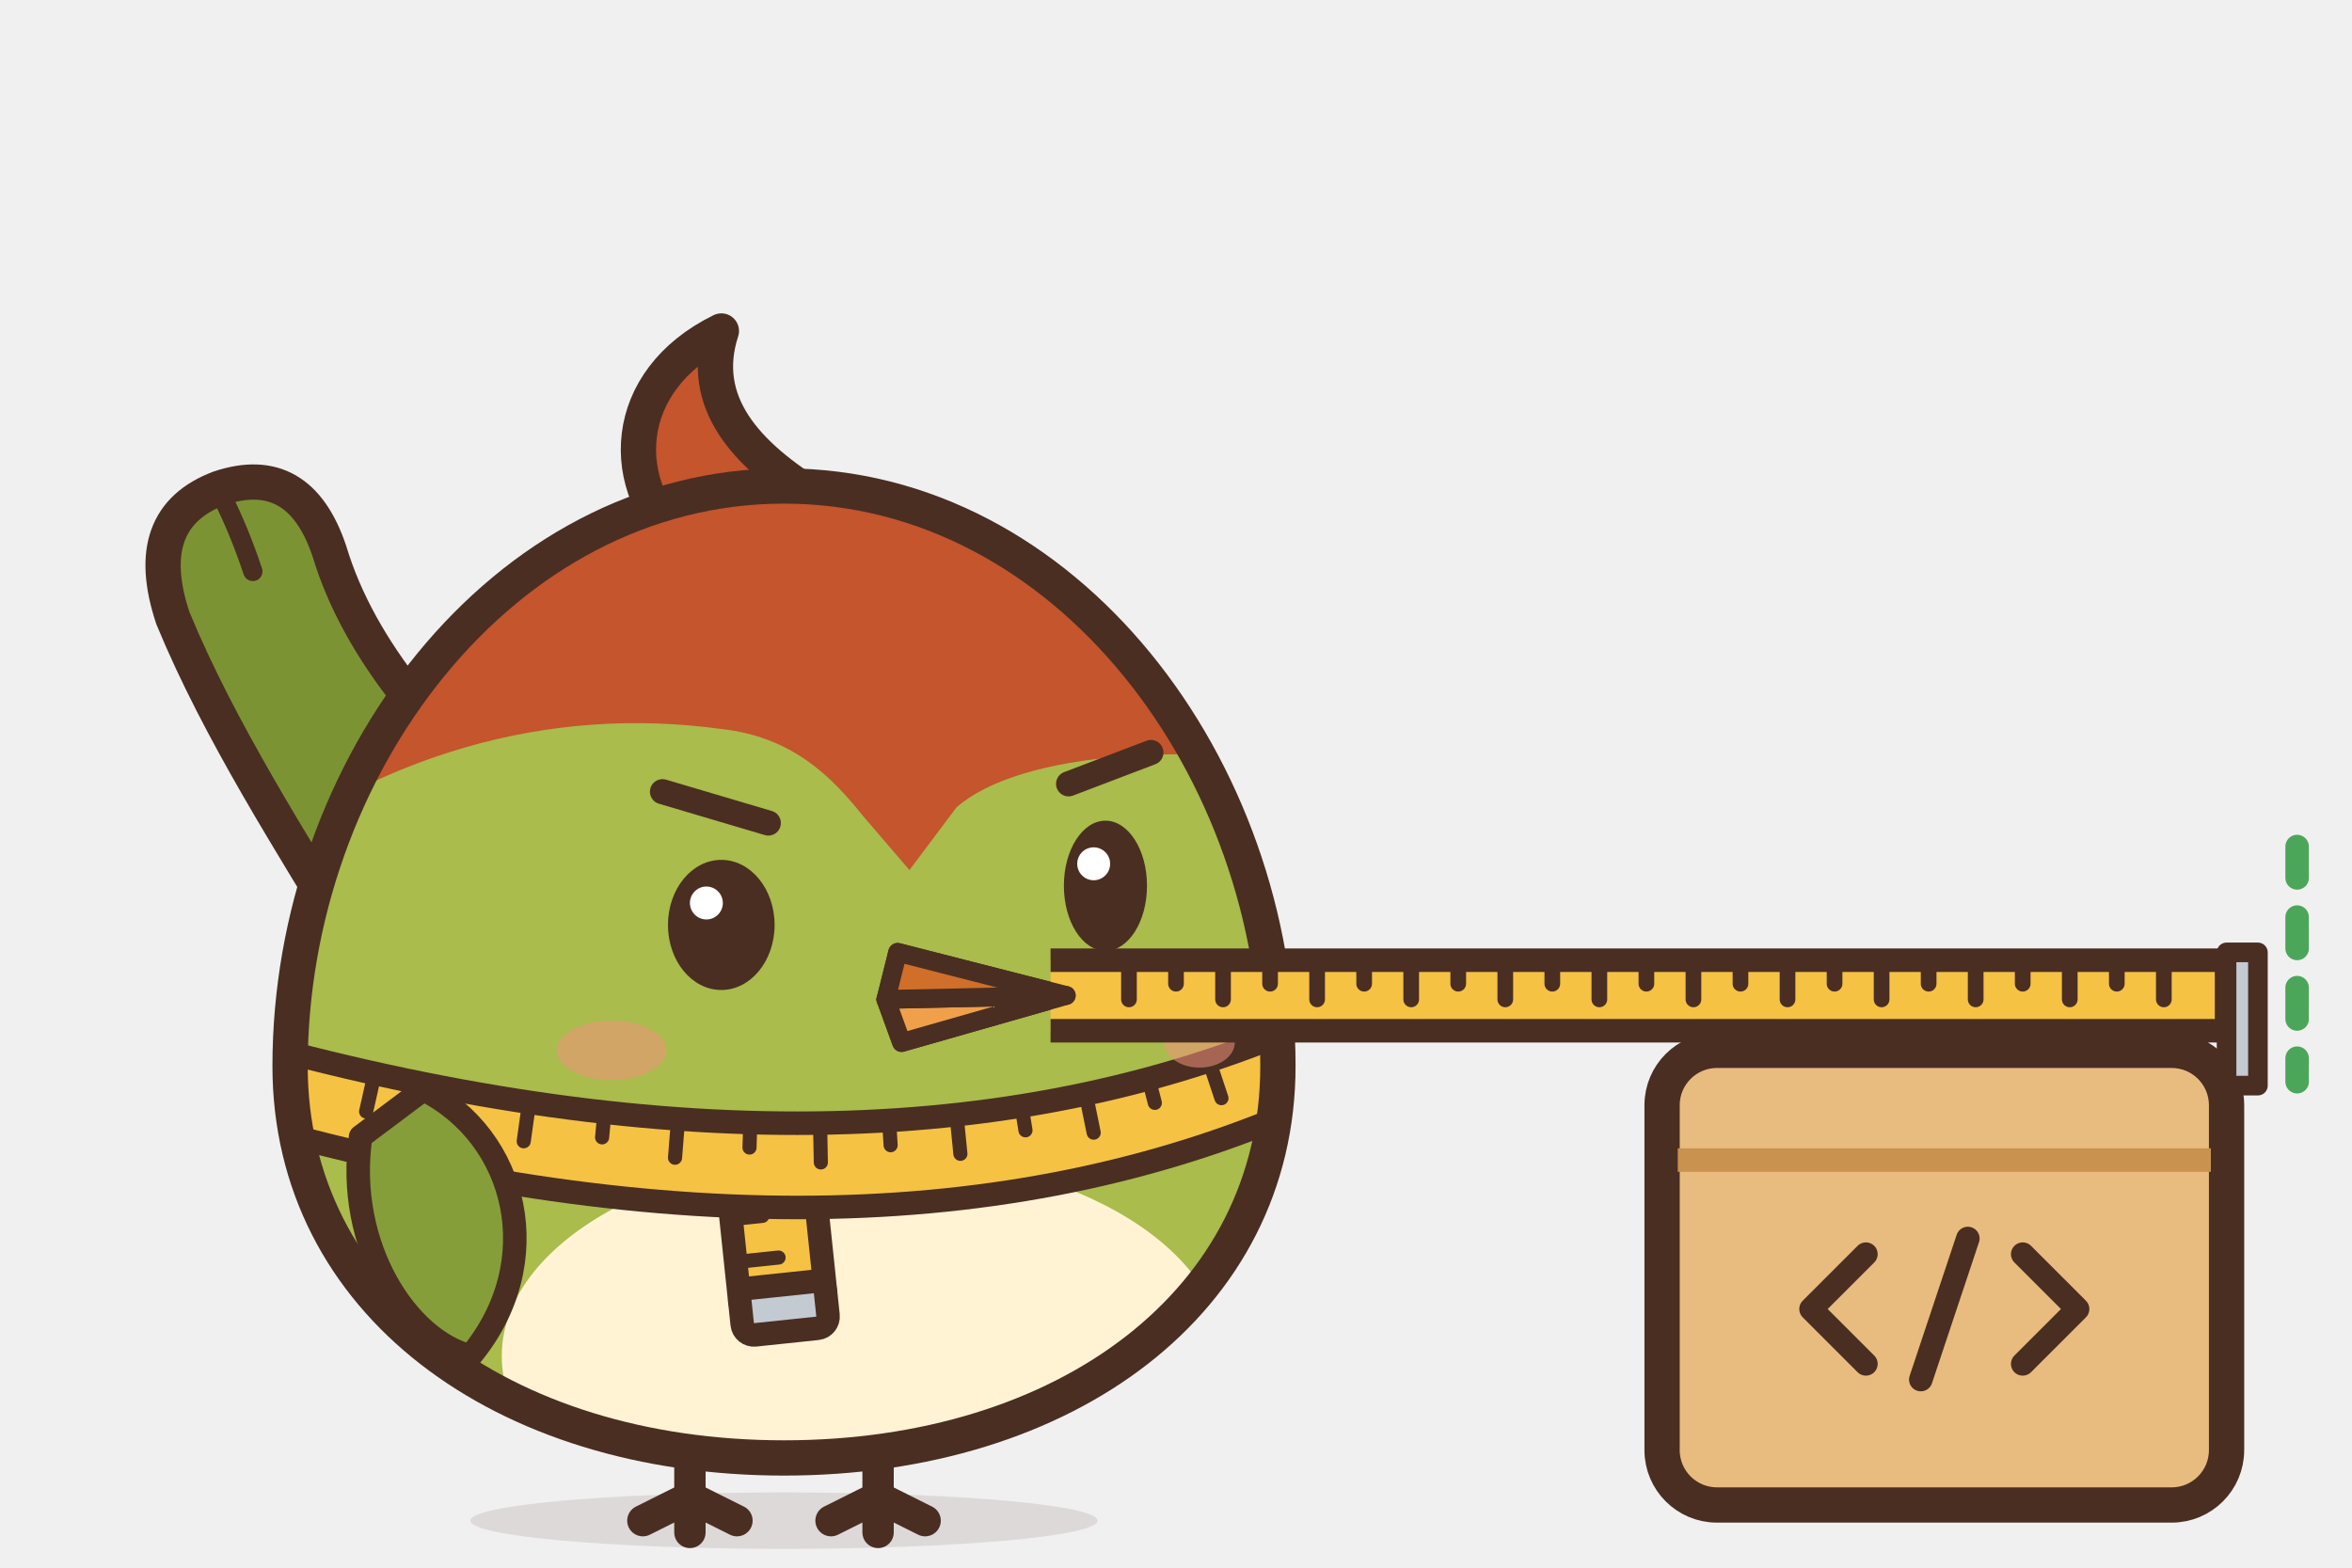
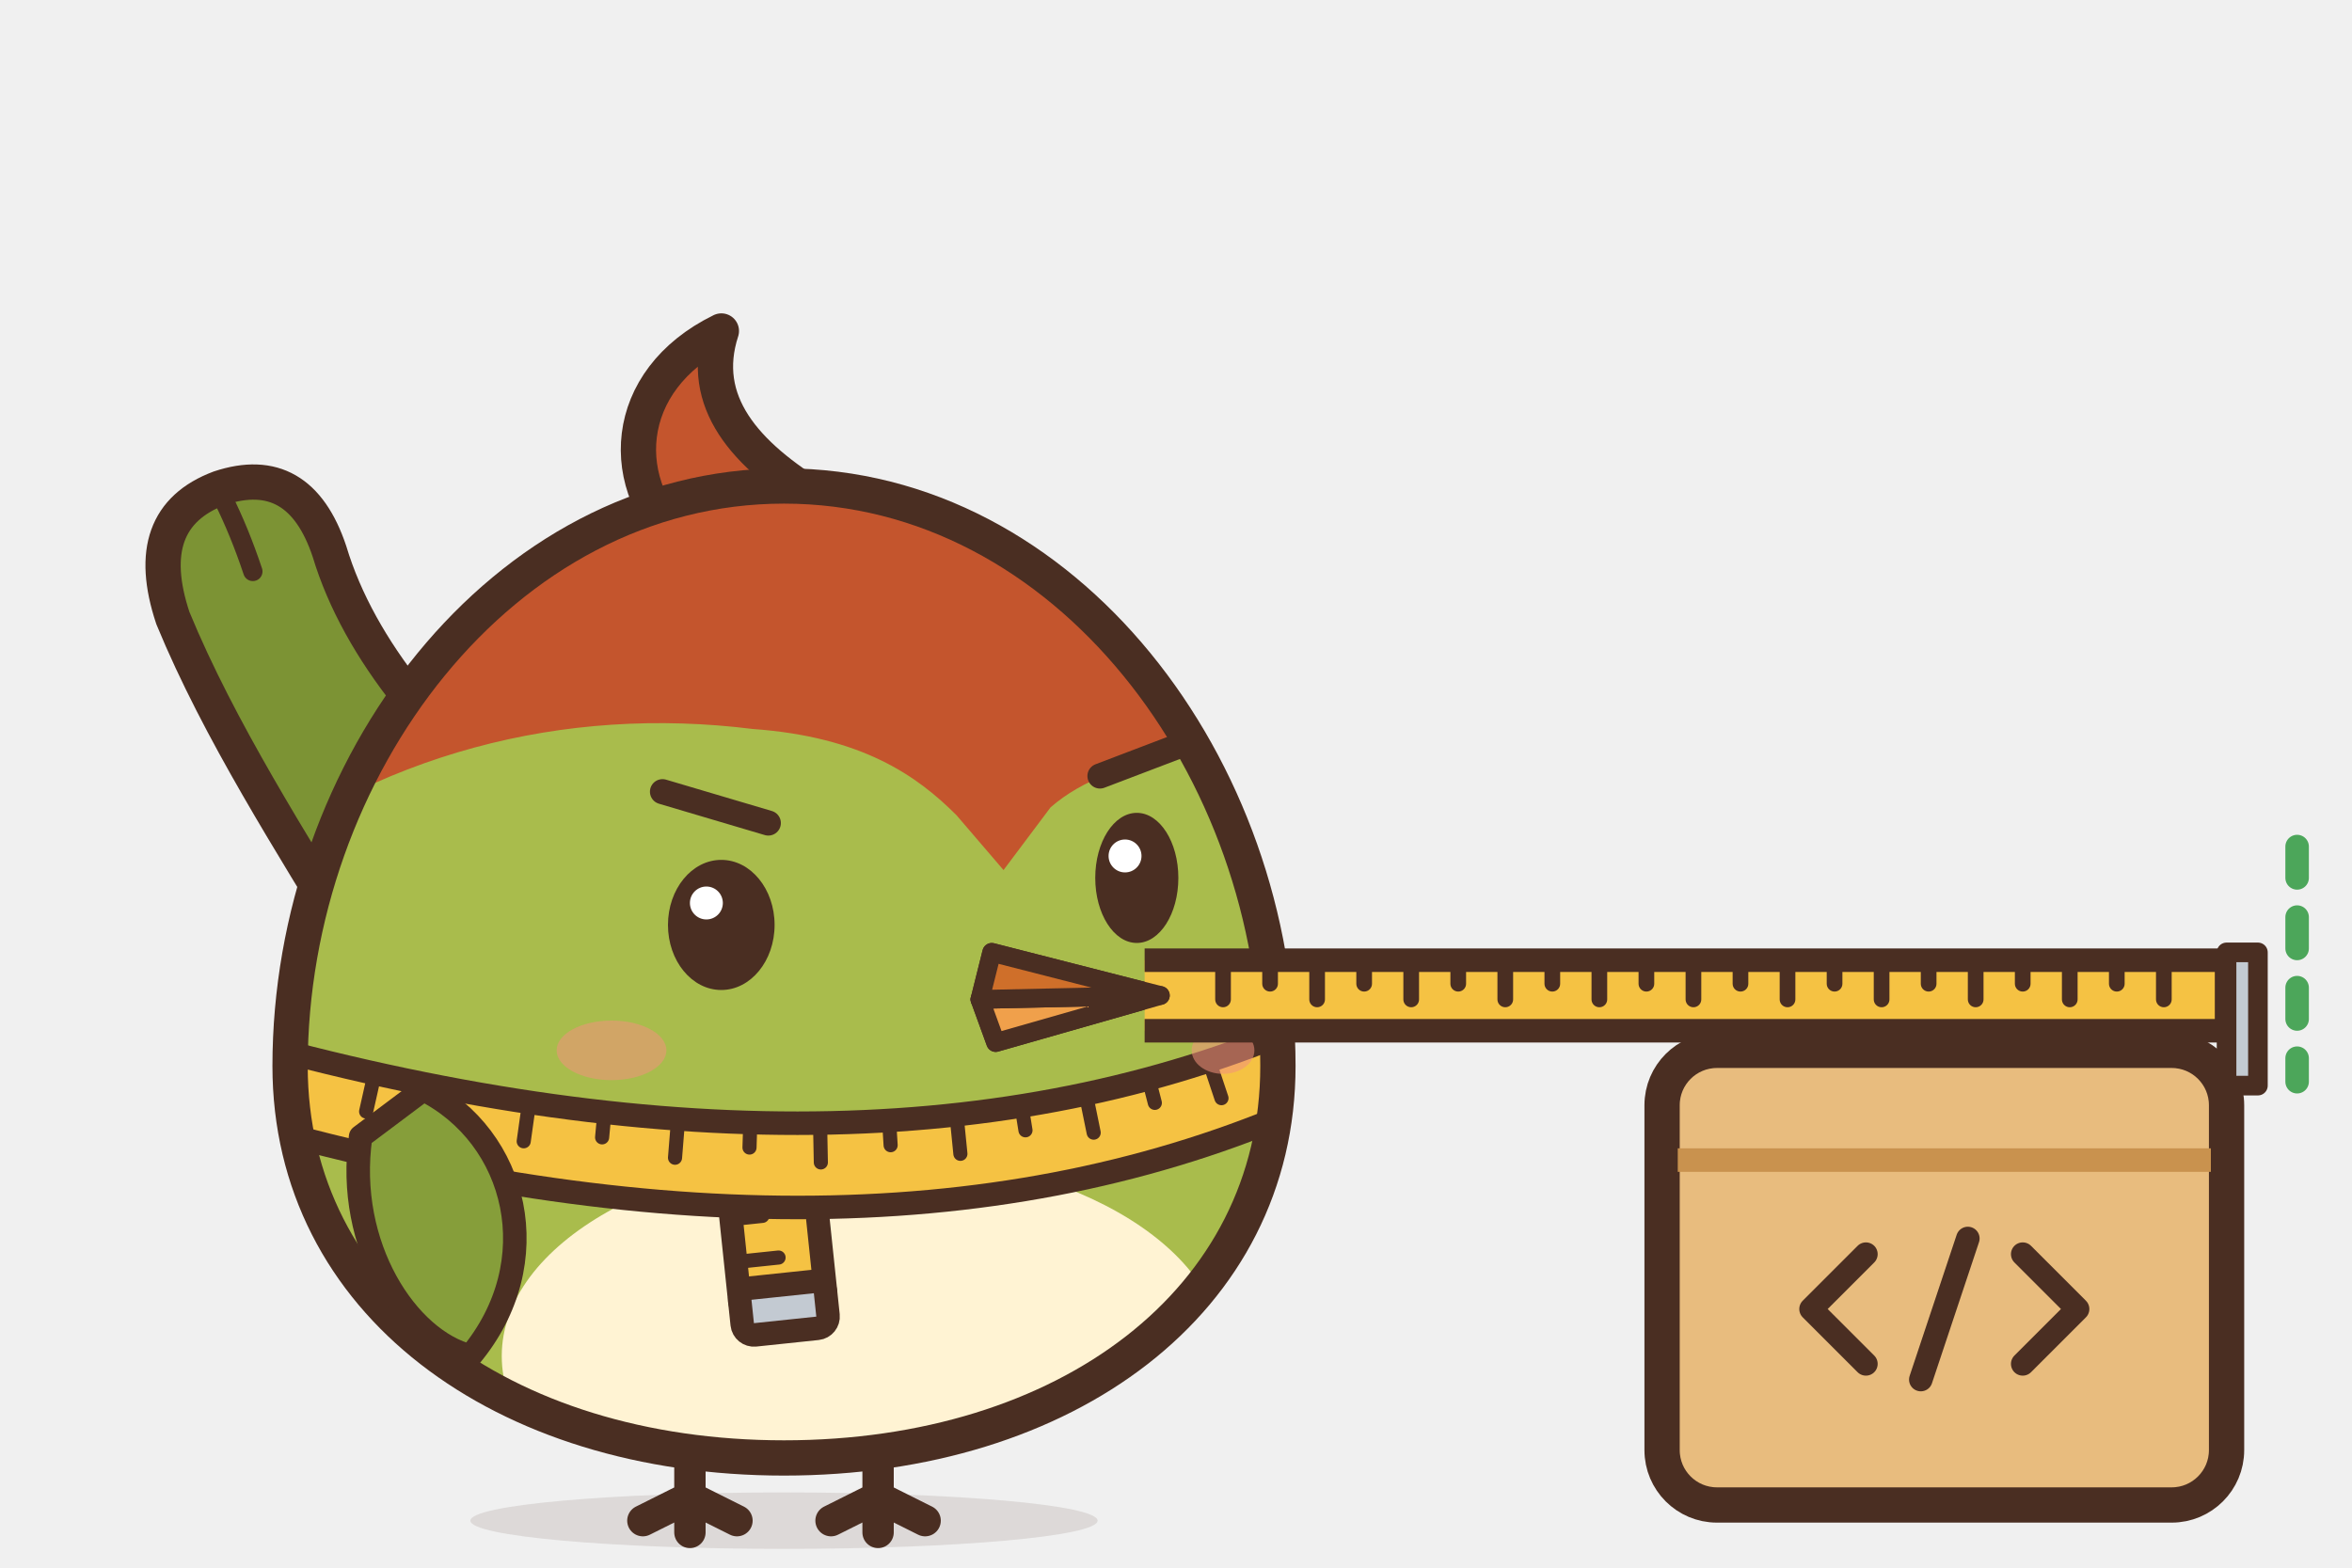
<svg xmlns="http://www.w3.org/2000/svg" viewBox="0 0 300 200" width="300" height="200" role="img" aria-labelledby="t d">
-   <style>.tail{transform-box:fill-box;transform-origin:90% 92%}.wing{transform-box:fill-box;transform-origin:50% 5%}.eye{transform-box:fill-box;transform-origin:50% 50%}.tail{animation:bob 3.2s ease-in-out infinite}.strip{animation:pull 3.2s cubic-bezier(.5,0,.3,1) infinite}.eye{animation:blink 3.2s ease-in-out infinite}.edge{animation:edge 3.2s ease-in-out infinite}@keyframes bob{0%,100%{transform:rotate(0)}40%{transform:rotate(-5deg)}55%{transform:rotate(2deg)}}@keyframes pull{0%,8%{transform:translateX(-160px)}36%,72%{transform:translateX(0)}92%,100%{transform:translateX(-160px)}}@keyframes blink{0%,80%,88%,100%{transform:scaleY(1)}84%{transform:scaleY(.12)}}@keyframes edge{0%,34%,74%,100%{opacity:0}40%,68%{opacity:1}}@media (prefers-reduced-motion: reduce){*{animation:none!important}}</style>
+   <style>.tail{transform-box:fill-box;transform-origin:90% 92%}.wing{transform-box:fill-box;transform-origin:50% 5%}.eye{transform-box:fill-box;transform-origin:50% 50%}.tail{animation:bob 3.2s ease-in-out infinite}.strip{animation:pull 3.2s cubic-bezier(.5,0,.3,1) infinite}.eye{animation:blink 3.2s ease-in-out infinite}.edge{animation:edge 3.2s ease-in-out infinite}@keyframes bob{0%,100%{transform:rotate(0)}40%{transform:rotate(-5deg)}55%{transform:rotate(2deg)}}@keyframes pull{0%,8%{transform:translateX(-148px)}36%,72%{transform:translateX(0)}92%,100%{transform:translateX(-148px)}}@keyframes blink{0%,80%,88%,100%{transform:scaleY(1)}84%{transform:scaleY(.12)}}@keyframes edge{0%,34%,74%,100%{opacity:0}40%,68%{opacity:1}}@media (prefers-reduced-motion: reduce){*{animation:none!important}}</style>
  <g class="package">
    <rect x="212" y="134" width="72" height="58" rx="7" fill="#E8BC7E" stroke="#4A2E22" stroke-width="4.5" />
    <path d="M214 148 L282 148" stroke="#C9924E" stroke-width="3" />
    <path d="M238 160 L231 167 L238 174 M258 160 L265 167 L258 174 M251 158 L245 176" fill="none" stroke="#4A2E22" stroke-width="3" stroke-linecap="round" stroke-linejoin="round" />
  </g>
  <defs>
    <clipPath id="fitz-test">
      <path d="M100 62 C 136 62, 163 98, 163 136 C 163 166, 136 186, 100 186 C 64 186, 37 166, 37 136 C 37 98, 64 62, 100 62 Z" />
    </clipPath>
  </defs>
  <ellipse class="shadow" cx="100" cy="194" rx="40" ry="3.6" fill="#4A2E22" opacity=".12" />
  <g class="bird">
    <g class="feet">
      <path d="M88 183 L88 191 M82 194 L88 191 L94 194 M88 191 L88 195.5" stroke="#4A2E22" stroke-width="4" stroke-linecap="round" stroke-linejoin="round" fill="none" />
      <path d="M112 183 L112 191 M106 194 L112 191 L118 194 M112 191 L112 195.5" stroke="#4A2E22" stroke-width="4" stroke-linecap="round" stroke-linejoin="round" fill="none" />
    </g>
    <g class="tail">
      <g transform="translate(9.3 16.8) scale(.85)">
        <path d="M70 104 L42 122 C 33 107, 22 90, 15 73 Q 10 58 22 53.5 Q 34 49.5 38.5 63 C 43 78, 55 92, 70 104 Z" fill="#7C9334" stroke="#4A2E22" stroke-width="5.29" stroke-linejoin="round" />
        <path d="M22.5 55 Q 25 60 27 66" fill="none" stroke="#4A2E22" stroke-width="2.9" stroke-linecap="round" />
      </g>
    </g>
    <g class="tuft" transform="rotate(-14 100 66) translate(-6 0)">
      <path d="M93 67 C 86 57, 90 44, 104 41 C 99 49, 103 57, 111 65 Z" fill="#C4552D" stroke="#4A2E22" stroke-width="4.5" stroke-linejoin="round" />
    </g>
    <g class="body">
      <path d="M100 62 C 136 62, 163 98, 163 136 C 163 166, 136 186, 100 186 C 64 186, 37 166, 37 136 C 37 98, 64 62, 100 62 Z" fill="#A9BC4C" />
      <g clip-path="url(#fitz-test)">
-         <path d="M28 112 C 48 96, 70 90, 92 93 C 101 94, 106 99, 110 104 L116 111 L122 103 C 130 96, 152 94, 178 99 L178 40 L28 40 Z" fill="#C4552D" />
+         <path d="M28 112 C 48 96, 72 90, 96 93 C 110 94, 117 99, 122 104 L128 111 L134 103 C 142 96, 158 94, 178 99 L178 40 L28 40 Z" fill="#C4552D" />
        <ellipse cx="110" cy="173" rx="46" ry="26" fill="#FFF3D3" />
      </g>
      <g transform="translate(98 148) rotate(-6)">
        <rect x="-5.5" y="0" width="11" height="19" rx="1.5" fill="#F5C243" stroke="#4A2E22" stroke-width="3" />
        <path d="M-5.5 7 L-1.5 7 M-5.5 12.5 L0 12.5" stroke="#4A2E22" stroke-width="1.8" stroke-linecap="round" />
        <rect x="-5.5" y="16" width="11" height="6" rx="1.5" fill="#C3CAD2" stroke="#4A2E22" stroke-width="3" />
      </g>
      <g class="band" clip-path="url(#fitz-test)">
        <path d="M32 133 Q112 155 168 130 L168 140.5 Q112 166 32 143.5 Z" fill="#F5C243" />
        <path d="M47.8 136.9 L46.7 141.8 M57.7 139 L57.2 142.1 M67.5 140.6 L66.8 145.6 M77.1 141.9 L76.8 145.1 M86.5 142.7 L86.1 147.7 M95.7 143.2 L95.6 146.4 M104.6 143.3 L104.7 148.3 M113.4 142.9 L113.6 146.1 M122 142.2 L122.5 147.2 M130.3 141.1 L130.8 144.2 M138.5 139.6 L139.5 144.5 M146.5 137.6 L147.3 140.7 M154.2 135.3 L155.8 140.1" stroke="#4A2E22" stroke-width="1.8" stroke-linecap="round" />
        <path d="M32 133 Q112 155 168 130" fill="none" stroke="#4A2E22" stroke-width="3" />
        <path d="M32 143.5 Q112 166 168 140.5" fill="none" stroke="#4A2E22" stroke-width="3" />
      </g>
      <path d="M100 62 C 136 62, 163 98, 163 136 C 163 166, 136 186, 100 186 C 64 186, 37 166, 37 136 C 37 98, 64 62, 100 62 Z" fill="none" stroke="#4A2E22" stroke-width="4.5" />
      <g class="wing l">
        <path d="M54 139 C 66 145, 70 161, 60 173 C 52 171, 44 159, 46 145 Z" fill="#869E3A" stroke="#4A2E22" stroke-width="3" stroke-linejoin="round" />
      </g>
      <g class="blush" fill="#F2917C" opacity=".55">
        <ellipse cx="78" cy="134" rx="7" ry="3.8" />
-         <ellipse cx="153" cy="133" rx="4.5" ry="3.2" />
+         <ellipse cx="156" cy="134" rx="4" ry="3" />
      </g>
      <g class="pupils">
        <g class="eye">
          <ellipse cx="92" cy="118" rx="6.8" ry="8.3" fill="#4A2E22" />
          <circle cx="90.1" cy="115.2" r="2.1" fill="#FFFFFF" />
        </g>
        <g class="eye">
-           <ellipse cx="141" cy="113" rx="5.3" ry="8.3" fill="#4A2E22" />
-           <circle cx="139.5" cy="110.2" r="2.1" fill="#FFFFFF" />
+           <ellipse cx="145" cy="112" rx="5.3" ry="8.3" fill="#4A2E22" />
+           <circle cx="143.5" cy="109.2" r="2.1" fill="#FFFFFF" />
        </g>
      </g>
      <g class="brows">
        <path d="M84.5 101 L98 105" stroke="#4A2E22" stroke-width="3.2" stroke-linecap="round" fill="none" />
-         <path d="M136.3 100 L146.8 96" stroke="#4A2E22" stroke-width="3.2" stroke-linecap="round" fill="none" />
+         <path d="M140.3 99 L150.8 95" stroke="#4A2E22" stroke-width="3.2" stroke-linecap="round" fill="none" />
      </g>
      <g class="beak">
-         <path d="M113 127.5 L136 127 L115 133 Z" fill="#F0A04B" stroke="#4A2E22" stroke-width="2.4" stroke-linejoin="round" />
-         <path d="M114.5 121.5 L136 127 L113 127.5 Z" fill="#CF6F2A" stroke="#4A2E22" stroke-width="2.4" stroke-linejoin="round" />
+         <path d="M125 127.5 L148 127 L127 133 Z" fill="#F0A04B" stroke="#4A2E22" stroke-width="2.4" stroke-linejoin="round" />
+         <path d="M126.5 121.5 L148 127 L125 127.5 Z" fill="#CF6F2A" stroke="#4A2E22" stroke-width="2.4" stroke-linejoin="round" />
      </g>
    </g>
  </g>
  <defs>
    <clipPath id="reel">
-       <rect x="134" y="100" width="162" height="60" />
+       <rect x="146" y="100" width="150" height="60" />
    </clipPath>
  </defs>
  <g clip-path="url(#reel)">
    <g class="strip">
-       <rect x="132" y="122.5" width="152" height="9" fill="#F5C243" stroke="#4A2E22" stroke-width="3" />
-       <path d="M144 122.5 L144 127.5 M150 122.5 L150 125.5 M156 122.5 L156 127.5 M162 122.5 L162 125.5 M168 122.5 L168 127.5 M174 122.5 L174 125.5 M180 122.5 L180 127.5 M186 122.5 L186 125.5 M192 122.5 L192 127.5 M198 122.5 L198 125.5 M204 122.5 L204 127.5 M210 122.5 L210 125.5 M216 122.5 L216 127.5 M222 122.5 L222 125.5 M228 122.5 L228 127.5 M234 122.5 L234 125.5 M240 122.5 L240 127.5 M246 122.5 L246 125.5 M252 122.5 L252 127.5 M258 122.5 L258 125.5 M264 122.5 L264 127.5 M270 122.5 L270 125.5 M276 122.5 L276 127.5" stroke="#4A2E22" stroke-width="2" stroke-linecap="round" />
+       <rect x="144" y="122.5" width="140" height="9" fill="#F5C243" stroke="#4A2E22" stroke-width="3" />
+       <path d="M156 122.5 L156 127.5 M162 122.5 L162 125.5 M168 122.5 L168 127.5 M174 122.5 L174 125.5 M180 122.5 L180 127.5 M186 122.5 L186 125.5 M192 122.5 L192 127.5 M198 122.5 L198 125.5 M204 122.5 L204 127.5 M210 122.5 L210 125.5 M216 122.5 L216 127.5 M222 122.5 L222 125.5 M228 122.5 L228 127.5 M234 122.5 L234 125.5 M240 122.5 L240 127.5 M246 122.5 L246 125.5 M252 122.5 L252 127.5 M258 122.5 L258 125.5 M264 122.5 L264 127.5 M270 122.5 L270 125.5 M276 122.5 L276 127.5" stroke="#4A2E22" stroke-width="2" stroke-linecap="round" />
      <path d="M284 121.5 L288 121.5 L288 138.5 L284 138.5 Z" fill="#C3CAD2" stroke="#4A2E22" stroke-width="2.5" stroke-linejoin="round" />
    </g>
  </g>
  <g class="beak">
-     <path d="M113 127.5 L136 127 L115 133 Z" fill="#F0A04B" stroke="#4A2E22" stroke-width="2.4" stroke-linejoin="round" />
-     <path d="M114.5 121.5 L136 127 L113 127.5 Z" fill="#CF6F2A" stroke="#4A2E22" stroke-width="2.4" stroke-linejoin="round" />
+     <path d="M125 127.5 L148 127 L127 133 Z" fill="#F0A04B" stroke="#4A2E22" stroke-width="2.4" stroke-linejoin="round" />
+     <path d="M126.5 121.5 L148 127 L125 127.5 Z" fill="#CF6F2A" stroke="#4A2E22" stroke-width="2.4" stroke-linejoin="round" />
  </g>
  <path class="edge" d="M293 108 L293 138" stroke="#4CA65A" stroke-width="3" stroke-linecap="round" stroke-dasharray="4 5" />
</svg>
